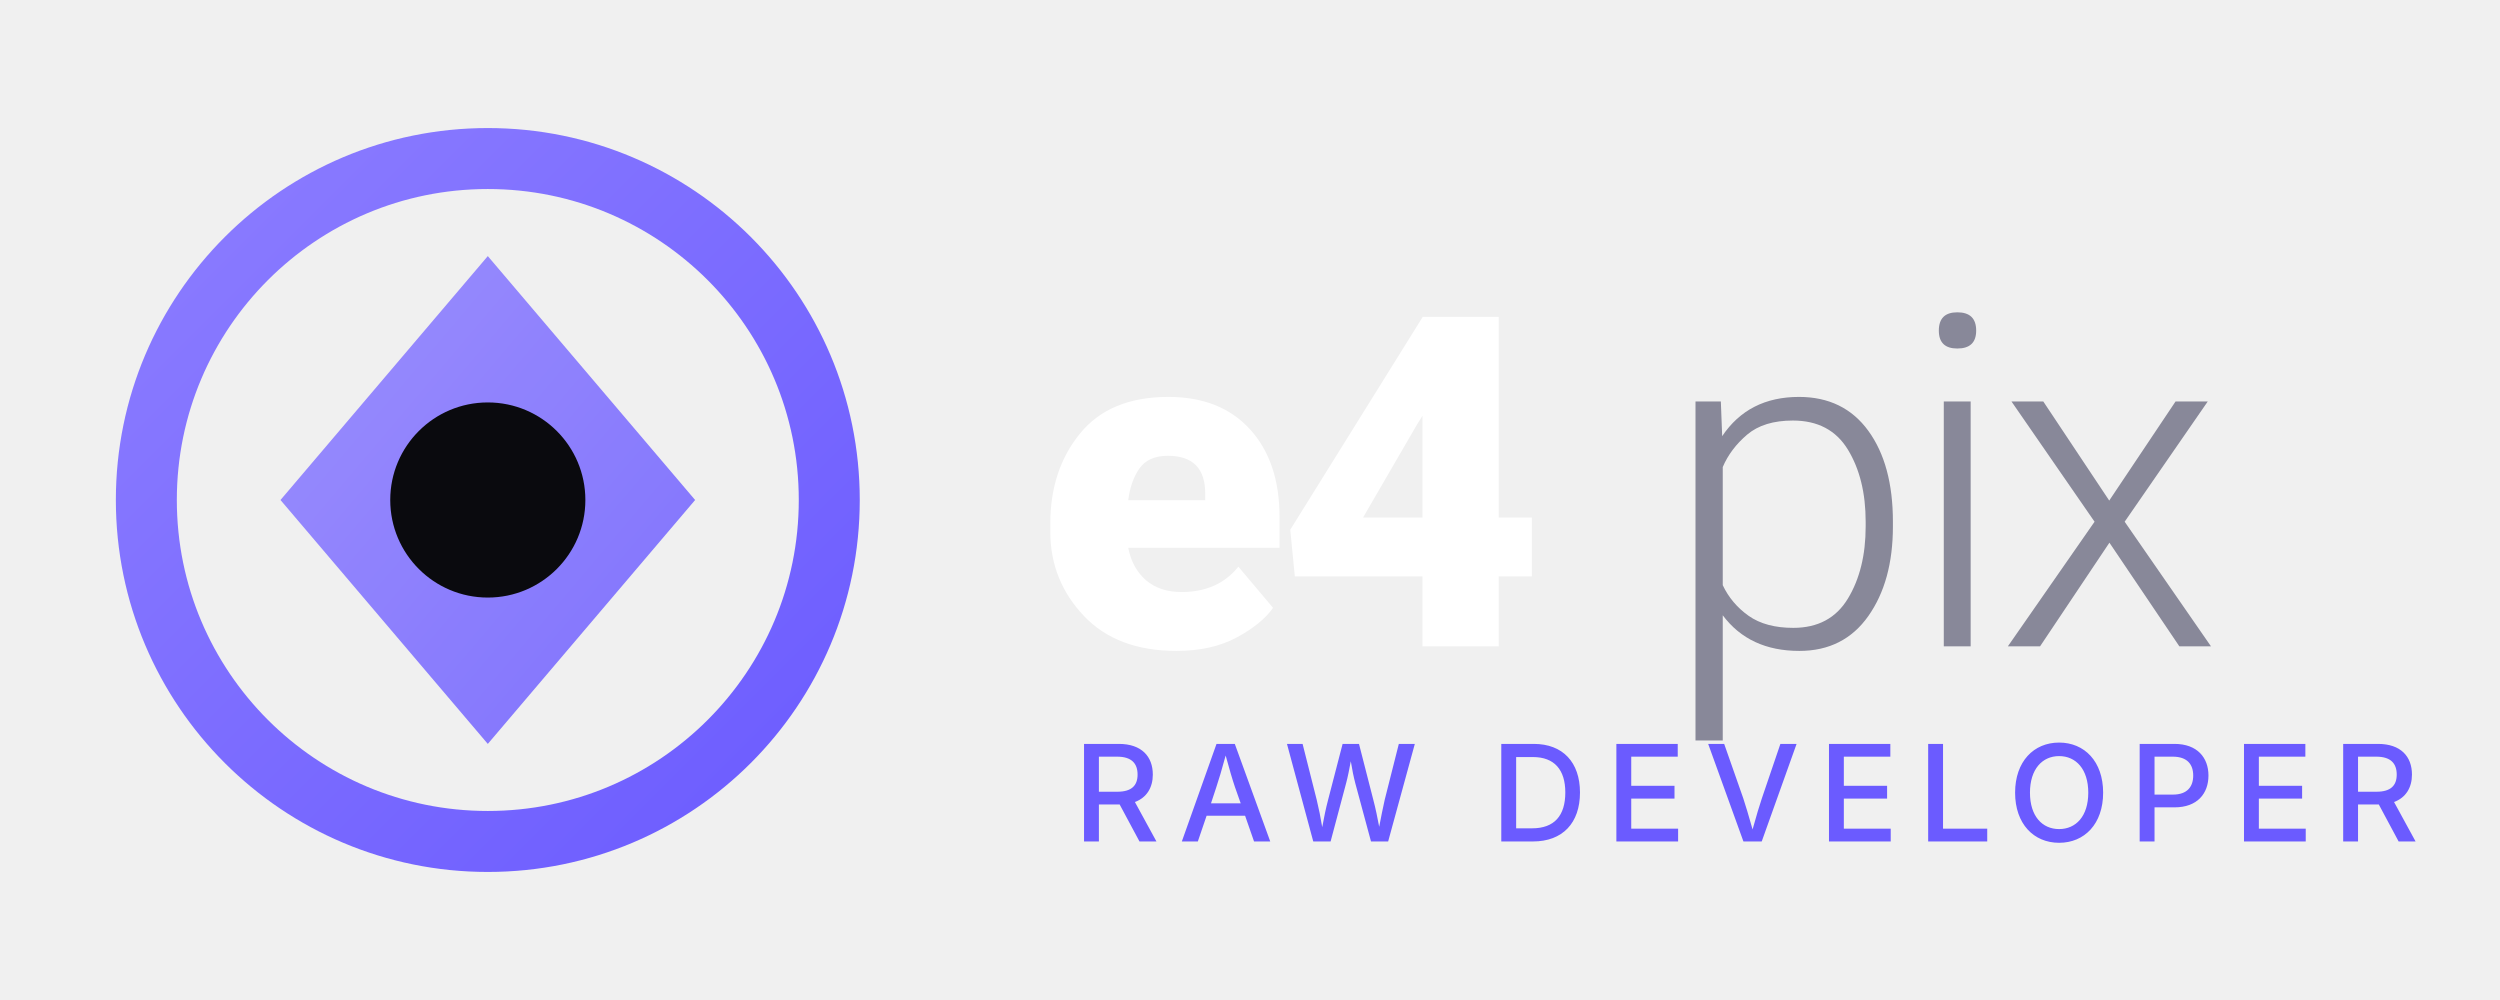
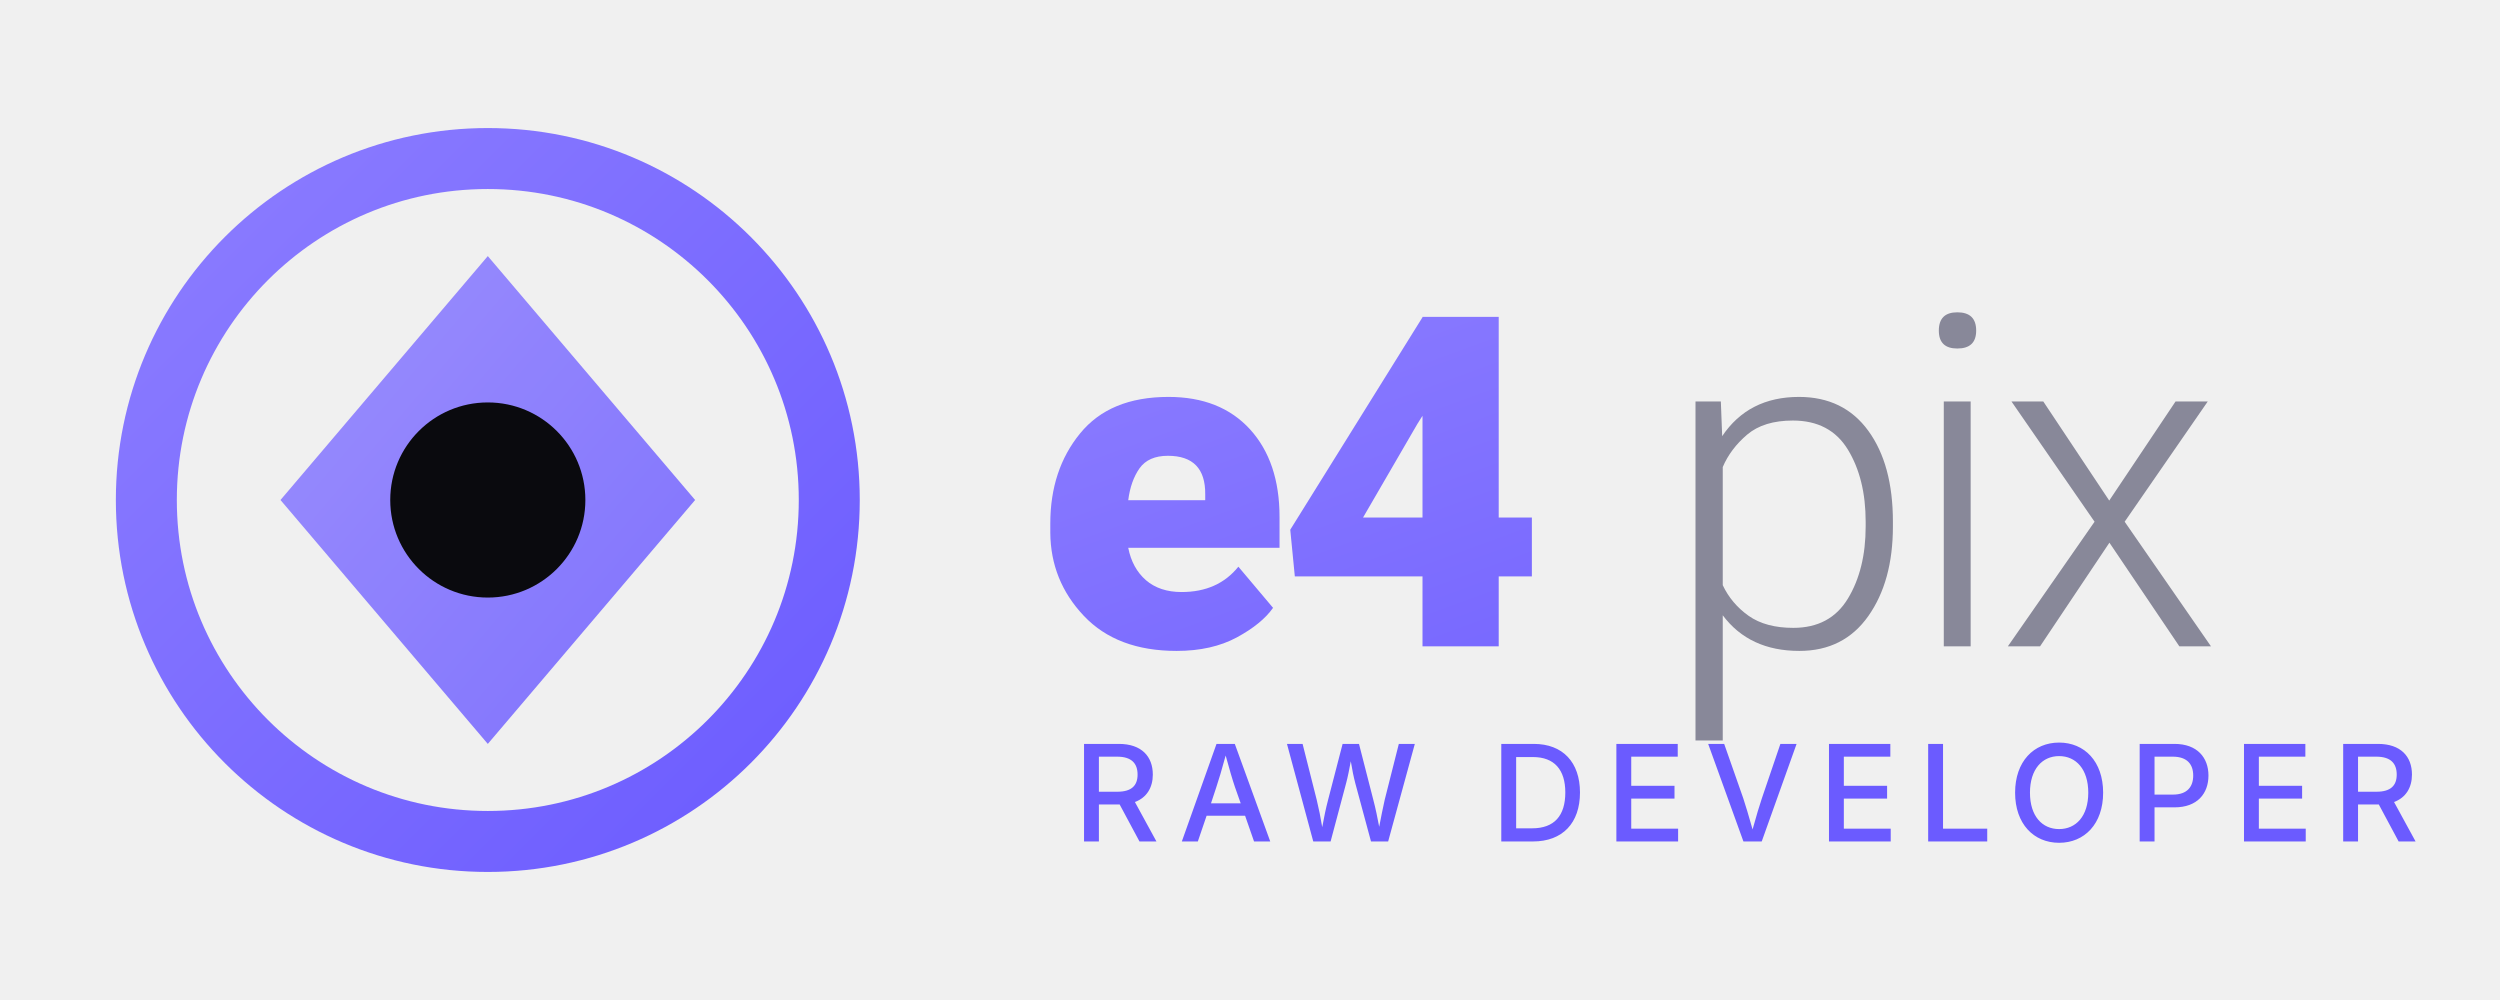
<svg xmlns="http://www.w3.org/2000/svg" viewBox="0 0 205 80" width="200" height="80">
  <defs>
    <linearGradient id="primaryGrad" x1="0%" y1="0%" x2="100%" y2="100%">
      <stop offset="0%" stop-color="#8C7DFF" />
      <stop offset="100%" stop-color="#6B5BFF" />
    </linearGradient>
  </defs>
  <g transform="translate(10, 10)">
    <circle cx="30" cy="30" r="28" fill="none" stroke="url(#primaryGrad)" stroke-width="5" />
    <polygon points="30,10 47,30 30,50 13,30" fill="url(#primaryGrad)" opacity="0.85" />
    <circle cx="30" cy="30" r="8" fill="#0A0A0E" />
  </g>
  <text x="85" y="52" font-family="system-ui, -apple-system, 'Segoe UI', Roboto, sans-serif" font-size="38" letter-spacing="-1">
-     <tspan font-weight="800" fill="#FFFFFF">e4</tspan>
+     <tspan font-weight="800" fill="url(#primaryGrad)">e4</tspan>
    <tspan font-weight="300" fill="#888899">pix</tspan>
  </text>
  <text x="88" y="68" font-family="system-ui, -apple-system, 'Segoe UI', sans-serif" font-size="11" font-weight="500" letter-spacing="1.5" fill="#6B5BFF">
    RAW DEVELOPER
  </text>
</svg>
